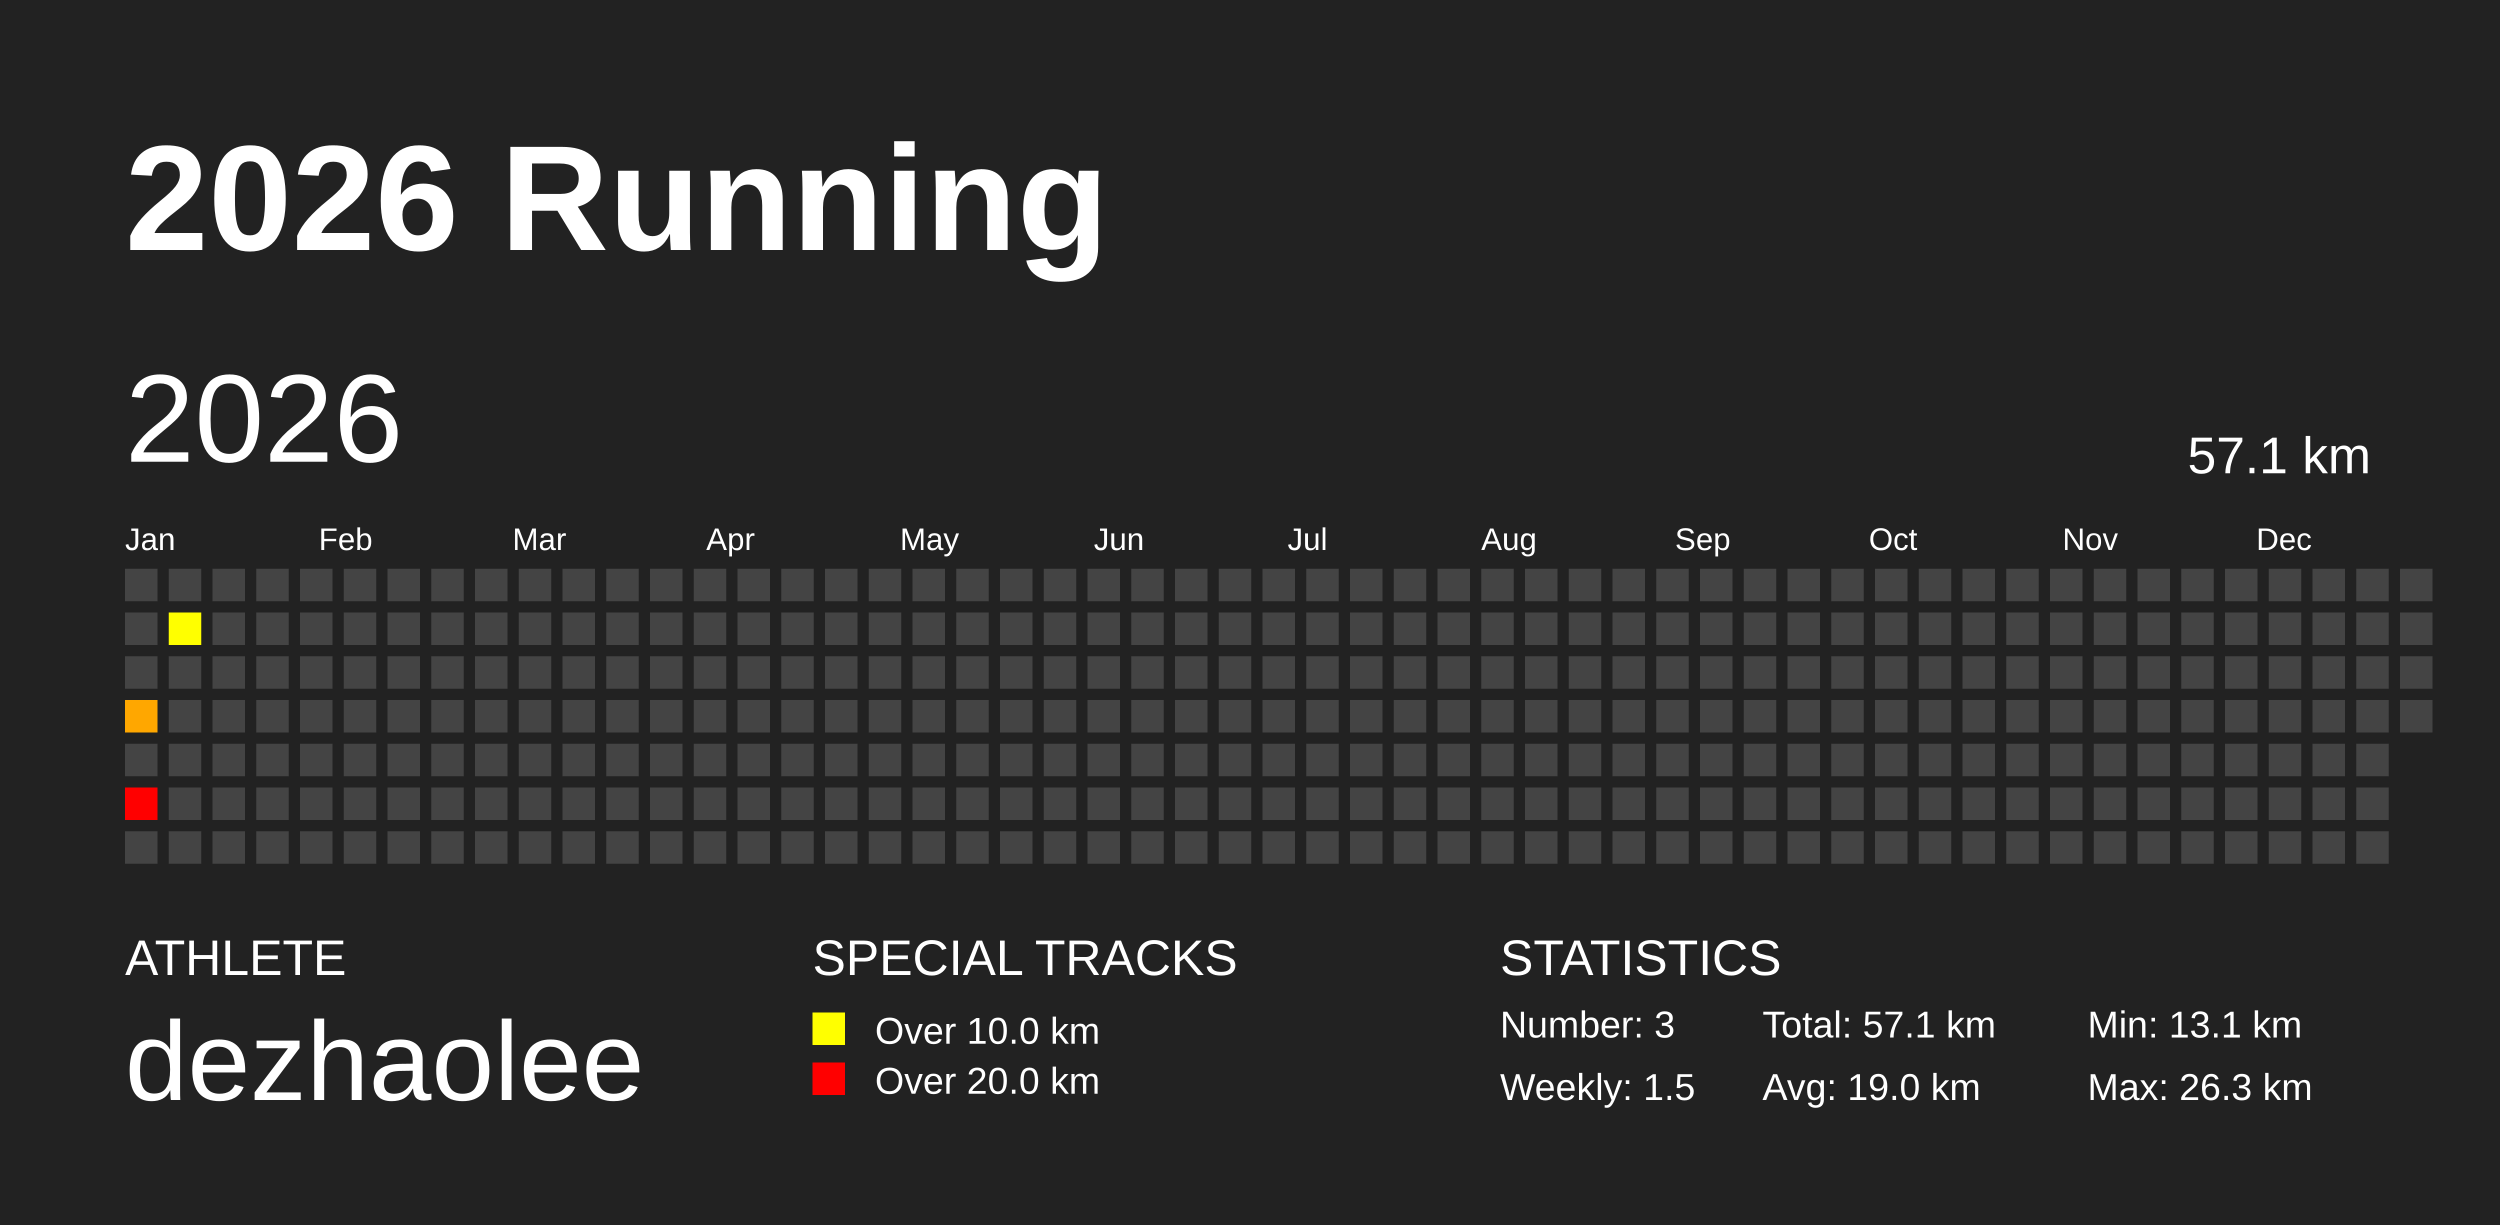
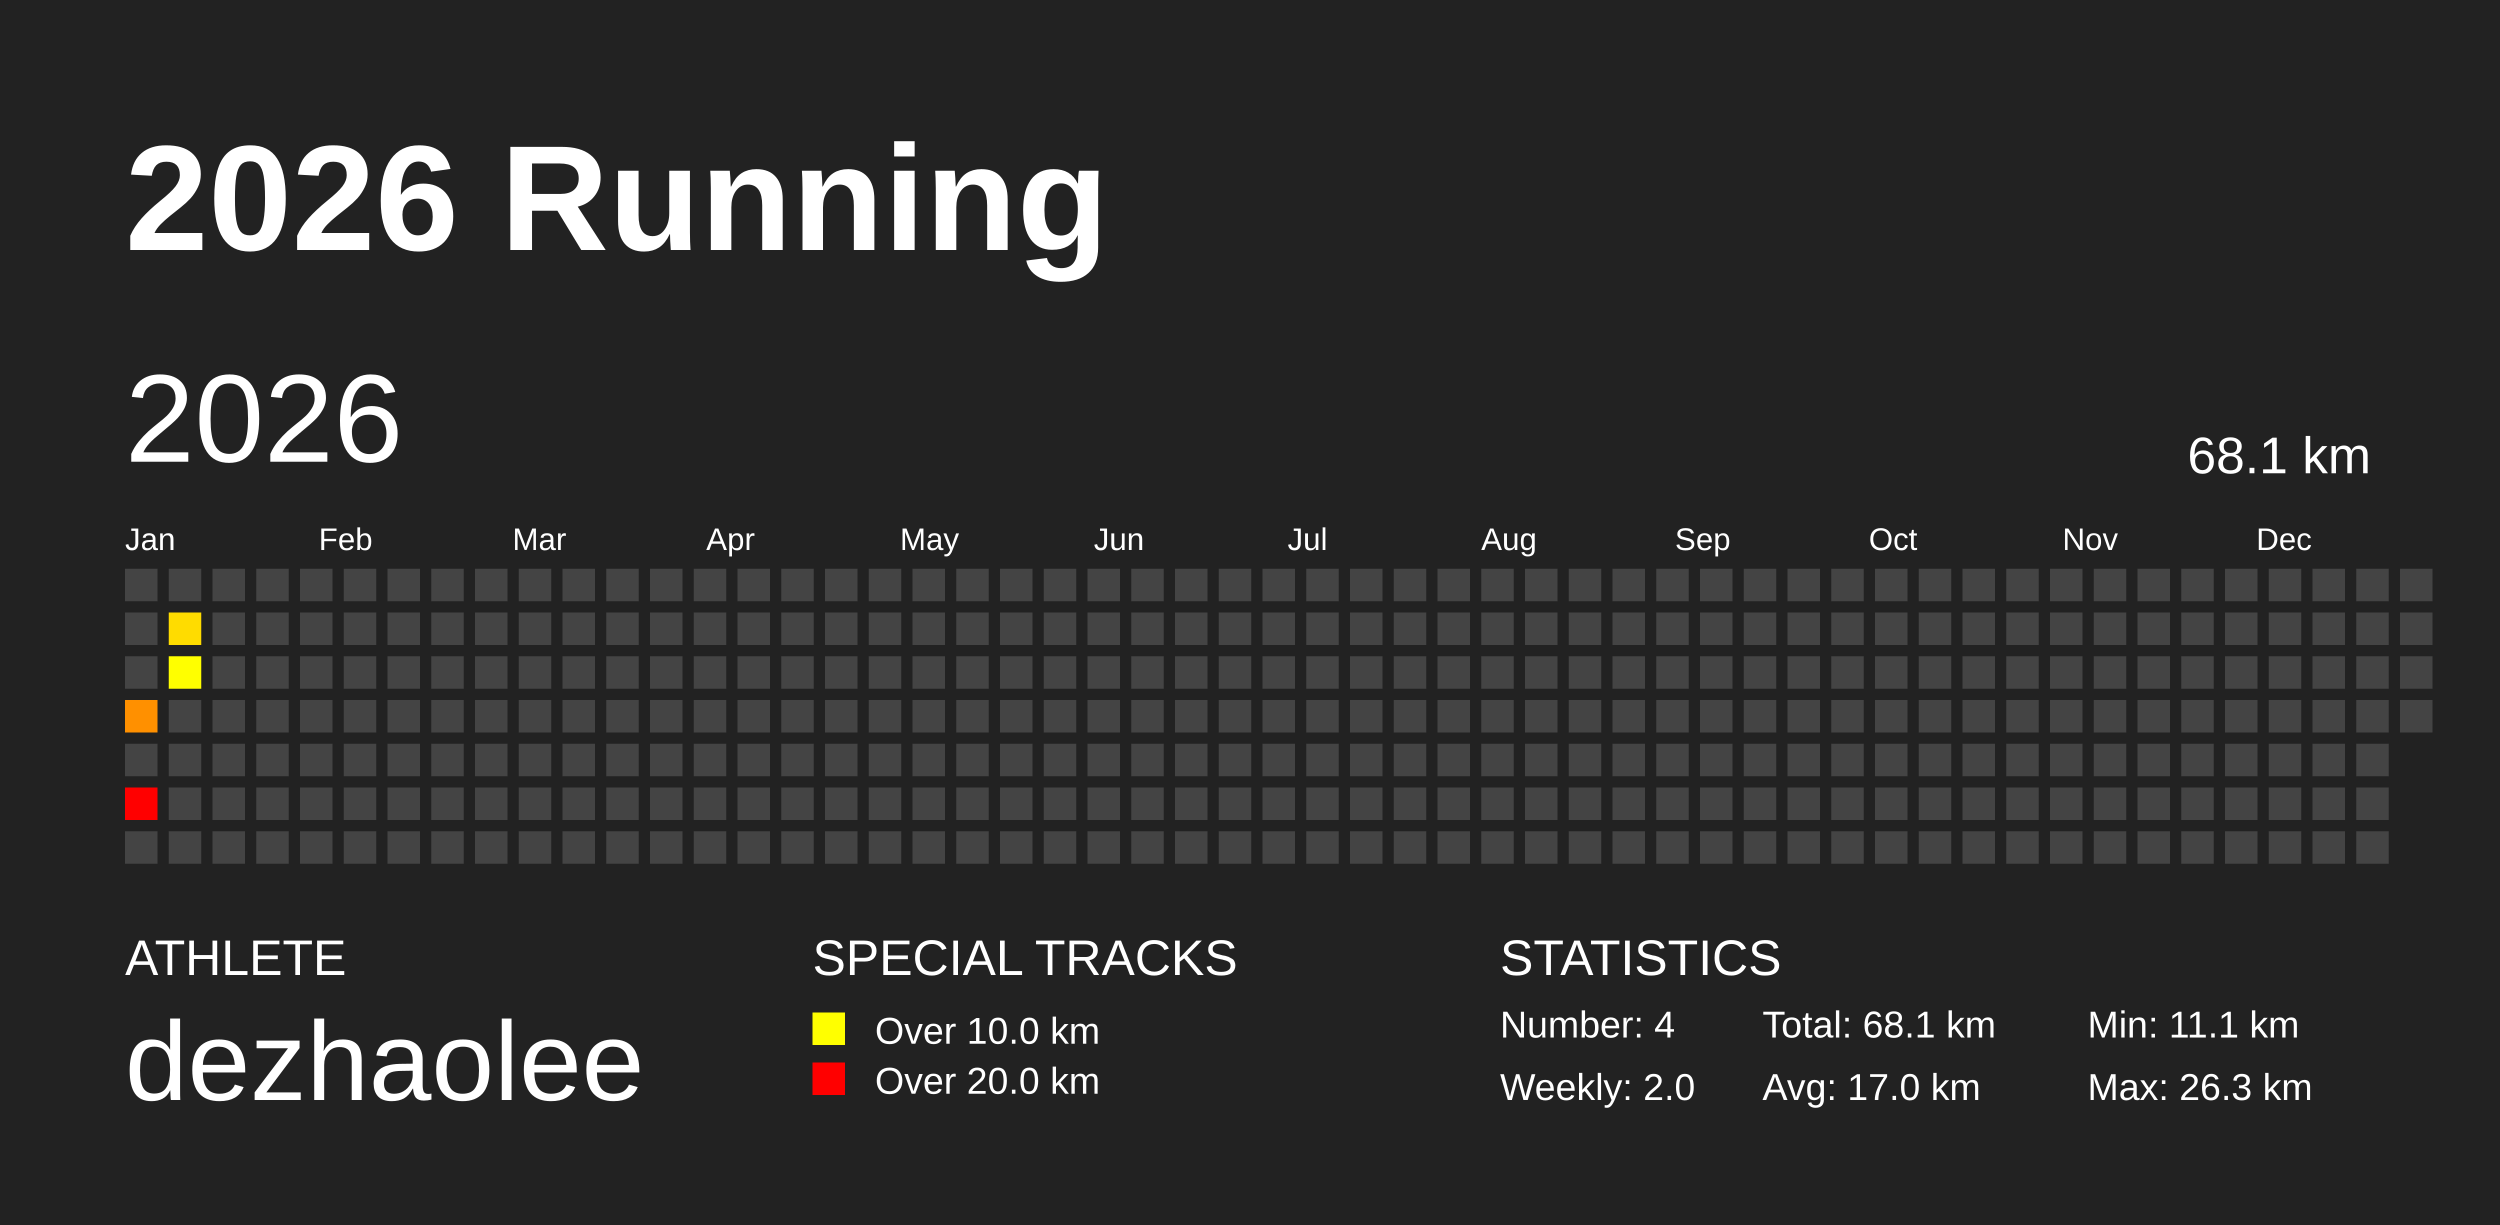
<svg xmlns="http://www.w3.org/2000/svg" baseProfile="full" height="98mm" version="1.1" viewBox="0,0,200,98" width="200mm">
  <defs />
  <rect fill="#222222" height="98" width="200" x="0" y="0" />
  <text fill="#FFFFFF" style="font-size:12px; font-family:Arial; font-weight:bold;" x="10" y="20">2026 Running</text>
  <text fill="#FFFFFF" style="font-size:4px; font-family:Arial" x="10" y="78">ATHLETE</text>
  <text fill="#FFFFFF" style="font-size:9px; font-family:Arial" x="10" y="88">dezhaolee</text>
  <text fill="#FFFFFF" style="font-size:4px; font-family:Arial" x="65" y="78">SPECIAL TRACKS</text>
  <rect fill="yellow" height="2.6" width="2.6" x="65" y="81" />
  <text fill="#FFFFFF" style="font-size:3px; font-family:Arial" x="70" y="83.5">Over 10.0 km</text>
  <rect fill="red" height="2.6" width="2.6" x="65" y="85" />
  <text fill="#FFFFFF" style="font-size:3px; font-family:Arial" x="70" y="87.5">Over 20.0 km</text>
  <text fill="#FFFFFF" style="font-size:4px; font-family:Arial" x="120" y="78">STATISTICS</text>
-   <text fill="#FFFFFF" style="font-size:3px; font-family:Arial" x="120" y="83">Number: 3</text>
-   <text fill="#FFFFFF" style="font-size:3px; font-family:Arial" x="120" y="88">Weekly: 1.5</text>
-   <text fill="#FFFFFF" style="font-size:3px; font-family:Arial" x="141" y="83">Total: 57.1 km</text>
-   <text fill="#FFFFFF" style="font-size:3px; font-family:Arial" x="141" y="88">Avg: 19.0 km</text>
-   <text fill="#FFFFFF" style="font-size:3px; font-family:Arial" x="167" y="83">Min: 13.1 km</text>
+   <text fill="#FFFFFF" style="font-size:3px; font-family:Arial" x="120" y="83">Number: 4</text>
+   <text fill="#FFFFFF" style="font-size:3px; font-family:Arial" x="120" y="88">Weekly: 2.0</text>
+   <text fill="#FFFFFF" style="font-size:3px; font-family:Arial" x="141" y="83">Total: 68.1 km</text>
+   <text fill="#FFFFFF" style="font-size:3px; font-family:Arial" x="141" y="88">Avg: 17.0 km</text>
+   <text fill="#FFFFFF" style="font-size:3px; font-family:Arial" x="167" y="83">Min: 11.1 km</text>
  <text fill="#FFFFFF" style="font-size:3px; font-family:Arial" x="167" y="88">Max: 26.3 km</text>
  <text dominant-baseline="hanging" fill="#FFFFFF" style="font-size:10.0px; font-family:Arial;" x="10" y="30">2026</text>
-   <text dominant-baseline="hanging" fill="#FFFFFF" style="font-size:4.125px; font-family:Arial;" x="175" y="35">57.1 km</text>
+   <text dominant-baseline="hanging" fill="#FFFFFF" style="font-size:4.125px; font-family:Arial;" x="175" y="35">68.1 km</text>
  <text fill="#FFFFFF" style="font-size:2.5px; font-family:Arial" x="10.0" y="44">Jan</text>
  <text fill="#FFFFFF" style="font-size:2.5px; font-family:Arial" x="25.5" y="44">Feb</text>
  <text fill="#FFFFFF" style="font-size:2.5px; font-family:Arial" x="41.0" y="44">Mar</text>
  <text fill="#FFFFFF" style="font-size:2.5px; font-family:Arial" x="56.5" y="44">Apr</text>
  <text fill="#FFFFFF" style="font-size:2.5px; font-family:Arial" x="72.0" y="44">May</text>
  <text fill="#FFFFFF" style="font-size:2.5px; font-family:Arial" x="87.5" y="44">Jun</text>
  <text fill="#FFFFFF" style="font-size:2.5px; font-family:Arial" x="103.0" y="44">Jul</text>
  <text fill="#FFFFFF" style="font-size:2.5px; font-family:Arial" x="118.5" y="44">Aug</text>
  <text fill="#FFFFFF" style="font-size:2.5px; font-family:Arial" x="134.0" y="44">Sep</text>
  <text fill="#FFFFFF" style="font-size:2.5px; font-family:Arial" x="149.5" y="44">Oct</text>
  <text fill="#FFFFFF" style="font-size:2.5px; font-family:Arial" x="165.0" y="44">Nov</text>
  <text fill="#FFFFFF" style="font-size:2.5px; font-family:Arial" x="180.5" y="44">Dec</text>
  <rect fill="#444444" height="2.6" width="2.6" x="10.0" y="45.5" />
  <rect fill="#444444" height="2.6" width="2.6" x="10.0" y="49.0" />
  <rect fill="#444444" height="2.6" width="2.6" x="10.0" y="52.5" />
-   <rect fill="#ffa700" height="2.6" width="2.6" x="10.0" y="56.0" />
+   <rect fill="#ff9000" height="2.6" width="2.6" x="10.0" y="56.0" />
  <rect fill="#444444" height="2.6" width="2.6" x="10.0" y="59.5" />
  <rect fill="red" height="2.6" width="2.6" x="10.0" y="63.0" />
  <rect fill="#444444" height="2.6" width="2.6" x="10.0" y="66.5" />
  <rect fill="#444444" height="2.6" width="2.6" x="13.5" y="45.5" />
-   <rect fill="#ffff00" height="2.6" width="2.6" x="13.5" y="49.0" />
-   <rect fill="#444444" height="2.6" width="2.6" x="13.5" y="52.5" />
+   <rect fill="#ffdc00" height="2.6" width="2.6" x="13.5" y="49.0" />
+   <rect fill="#ffff00" height="2.6" width="2.6" x="13.5" y="52.5" />
  <rect fill="#444444" height="2.6" width="2.6" x="13.5" y="56.0" />
  <rect fill="#444444" height="2.6" width="2.6" x="13.5" y="59.5" />
  <rect fill="#444444" height="2.6" width="2.6" x="13.5" y="63.0" />
  <rect fill="#444444" height="2.6" width="2.6" x="13.5" y="66.5" />
  <rect fill="#444444" height="2.6" width="2.6" x="17.0" y="45.5" />
  <rect fill="#444444" height="2.6" width="2.6" x="17.0" y="49.0" />
  <rect fill="#444444" height="2.6" width="2.6" x="17.0" y="52.5" />
  <rect fill="#444444" height="2.6" width="2.6" x="17.0" y="56.0" />
  <rect fill="#444444" height="2.6" width="2.6" x="17.0" y="59.5" />
  <rect fill="#444444" height="2.6" width="2.6" x="17.0" y="63.0" />
  <rect fill="#444444" height="2.6" width="2.6" x="17.0" y="66.5" />
  <rect fill="#444444" height="2.6" width="2.6" x="20.5" y="45.5" />
  <rect fill="#444444" height="2.6" width="2.6" x="20.5" y="49.0" />
  <rect fill="#444444" height="2.6" width="2.6" x="20.5" y="52.5" />
  <rect fill="#444444" height="2.6" width="2.6" x="20.5" y="56.0" />
  <rect fill="#444444" height="2.6" width="2.6" x="20.5" y="59.5" />
  <rect fill="#444444" height="2.6" width="2.6" x="20.5" y="63.0" />
  <rect fill="#444444" height="2.6" width="2.6" x="20.5" y="66.5" />
  <rect fill="#444444" height="2.6" width="2.6" x="24.0" y="45.5" />
  <rect fill="#444444" height="2.6" width="2.6" x="24.0" y="49.0" />
  <rect fill="#444444" height="2.6" width="2.6" x="24.0" y="52.5" />
  <rect fill="#444444" height="2.6" width="2.6" x="24.0" y="56.0" />
  <rect fill="#444444" height="2.6" width="2.6" x="24.0" y="59.5" />
  <rect fill="#444444" height="2.6" width="2.6" x="24.0" y="63.0" />
  <rect fill="#444444" height="2.6" width="2.6" x="24.0" y="66.5" />
  <rect fill="#444444" height="2.6" width="2.6" x="27.5" y="45.5" />
  <rect fill="#444444" height="2.6" width="2.6" x="27.5" y="49.0" />
  <rect fill="#444444" height="2.6" width="2.6" x="27.5" y="52.5" />
  <rect fill="#444444" height="2.6" width="2.6" x="27.5" y="56.0" />
  <rect fill="#444444" height="2.6" width="2.6" x="27.5" y="59.5" />
  <rect fill="#444444" height="2.6" width="2.6" x="27.5" y="63.0" />
  <rect fill="#444444" height="2.6" width="2.6" x="27.5" y="66.5" />
  <rect fill="#444444" height="2.6" width="2.6" x="31.0" y="45.5" />
  <rect fill="#444444" height="2.6" width="2.6" x="31.0" y="49.0" />
  <rect fill="#444444" height="2.6" width="2.6" x="31.0" y="52.5" />
  <rect fill="#444444" height="2.6" width="2.6" x="31.0" y="56.0" />
  <rect fill="#444444" height="2.6" width="2.6" x="31.0" y="59.5" />
  <rect fill="#444444" height="2.6" width="2.6" x="31.0" y="63.0" />
  <rect fill="#444444" height="2.6" width="2.6" x="31.0" y="66.5" />
  <rect fill="#444444" height="2.6" width="2.6" x="34.5" y="45.5" />
  <rect fill="#444444" height="2.6" width="2.6" x="34.5" y="49.0" />
  <rect fill="#444444" height="2.6" width="2.6" x="34.5" y="52.5" />
  <rect fill="#444444" height="2.6" width="2.6" x="34.5" y="56.0" />
  <rect fill="#444444" height="2.6" width="2.6" x="34.5" y="59.5" />
  <rect fill="#444444" height="2.6" width="2.6" x="34.5" y="63.0" />
  <rect fill="#444444" height="2.6" width="2.6" x="34.5" y="66.5" />
  <rect fill="#444444" height="2.6" width="2.6" x="38.0" y="45.5" />
  <rect fill="#444444" height="2.6" width="2.6" x="38.0" y="49.0" />
  <rect fill="#444444" height="2.6" width="2.6" x="38.0" y="52.5" />
  <rect fill="#444444" height="2.6" width="2.6" x="38.0" y="56.0" />
  <rect fill="#444444" height="2.6" width="2.6" x="38.0" y="59.5" />
  <rect fill="#444444" height="2.6" width="2.6" x="38.0" y="63.0" />
  <rect fill="#444444" height="2.6" width="2.6" x="38.0" y="66.5" />
  <rect fill="#444444" height="2.6" width="2.6" x="41.5" y="45.5" />
  <rect fill="#444444" height="2.6" width="2.6" x="41.5" y="49.0" />
  <rect fill="#444444" height="2.6" width="2.6" x="41.5" y="52.5" />
  <rect fill="#444444" height="2.6" width="2.6" x="41.5" y="56.0" />
  <rect fill="#444444" height="2.6" width="2.6" x="41.5" y="59.5" />
  <rect fill="#444444" height="2.6" width="2.6" x="41.5" y="63.0" />
  <rect fill="#444444" height="2.6" width="2.6" x="41.5" y="66.5" />
  <rect fill="#444444" height="2.6" width="2.6" x="45.0" y="45.5" />
  <rect fill="#444444" height="2.6" width="2.6" x="45.0" y="49.0" />
  <rect fill="#444444" height="2.6" width="2.6" x="45.0" y="52.5" />
  <rect fill="#444444" height="2.6" width="2.6" x="45.0" y="56.0" />
  <rect fill="#444444" height="2.6" width="2.6" x="45.0" y="59.5" />
  <rect fill="#444444" height="2.6" width="2.6" x="45.0" y="63.0" />
  <rect fill="#444444" height="2.6" width="2.6" x="45.0" y="66.5" />
  <rect fill="#444444" height="2.6" width="2.6" x="48.5" y="45.5" />
  <rect fill="#444444" height="2.6" width="2.6" x="48.5" y="49.0" />
  <rect fill="#444444" height="2.6" width="2.6" x="48.5" y="52.5" />
  <rect fill="#444444" height="2.6" width="2.6" x="48.5" y="56.0" />
  <rect fill="#444444" height="2.6" width="2.6" x="48.5" y="59.5" />
  <rect fill="#444444" height="2.6" width="2.6" x="48.5" y="63.0" />
  <rect fill="#444444" height="2.6" width="2.6" x="48.5" y="66.5" />
  <rect fill="#444444" height="2.6" width="2.6" x="52.0" y="45.5" />
  <rect fill="#444444" height="2.6" width="2.6" x="52.0" y="49.0" />
  <rect fill="#444444" height="2.6" width="2.6" x="52.0" y="52.5" />
  <rect fill="#444444" height="2.6" width="2.6" x="52.0" y="56.0" />
  <rect fill="#444444" height="2.6" width="2.6" x="52.0" y="59.5" />
  <rect fill="#444444" height="2.6" width="2.6" x="52.0" y="63.0" />
  <rect fill="#444444" height="2.6" width="2.6" x="52.0" y="66.5" />
  <rect fill="#444444" height="2.6" width="2.6" x="55.5" y="45.5" />
  <rect fill="#444444" height="2.6" width="2.6" x="55.5" y="49.0" />
  <rect fill="#444444" height="2.6" width="2.6" x="55.5" y="52.5" />
  <rect fill="#444444" height="2.6" width="2.6" x="55.5" y="56.0" />
  <rect fill="#444444" height="2.6" width="2.6" x="55.5" y="59.5" />
  <rect fill="#444444" height="2.6" width="2.6" x="55.5" y="63.0" />
  <rect fill="#444444" height="2.6" width="2.6" x="55.5" y="66.5" />
  <rect fill="#444444" height="2.6" width="2.6" x="59.0" y="45.5" />
  <rect fill="#444444" height="2.6" width="2.6" x="59.0" y="49.0" />
  <rect fill="#444444" height="2.6" width="2.6" x="59.0" y="52.5" />
  <rect fill="#444444" height="2.6" width="2.6" x="59.0" y="56.0" />
  <rect fill="#444444" height="2.6" width="2.6" x="59.0" y="59.5" />
  <rect fill="#444444" height="2.6" width="2.6" x="59.0" y="63.0" />
  <rect fill="#444444" height="2.6" width="2.6" x="59.0" y="66.5" />
  <rect fill="#444444" height="2.6" width="2.6" x="62.5" y="45.5" />
  <rect fill="#444444" height="2.6" width="2.6" x="62.5" y="49.0" />
  <rect fill="#444444" height="2.6" width="2.6" x="62.5" y="52.5" />
  <rect fill="#444444" height="2.6" width="2.6" x="62.5" y="56.0" />
  <rect fill="#444444" height="2.6" width="2.6" x="62.5" y="59.5" />
  <rect fill="#444444" height="2.6" width="2.6" x="62.5" y="63.0" />
  <rect fill="#444444" height="2.6" width="2.6" x="62.5" y="66.5" />
  <rect fill="#444444" height="2.6" width="2.6" x="66.0" y="45.5" />
  <rect fill="#444444" height="2.6" width="2.6" x="66.0" y="49.0" />
  <rect fill="#444444" height="2.6" width="2.6" x="66.0" y="52.5" />
  <rect fill="#444444" height="2.6" width="2.6" x="66.0" y="56.0" />
  <rect fill="#444444" height="2.6" width="2.6" x="66.0" y="59.5" />
  <rect fill="#444444" height="2.6" width="2.6" x="66.0" y="63.0" />
  <rect fill="#444444" height="2.6" width="2.6" x="66.0" y="66.5" />
  <rect fill="#444444" height="2.6" width="2.6" x="69.5" y="45.5" />
  <rect fill="#444444" height="2.6" width="2.6" x="69.5" y="49.0" />
  <rect fill="#444444" height="2.6" width="2.6" x="69.5" y="52.5" />
  <rect fill="#444444" height="2.6" width="2.6" x="69.5" y="56.0" />
  <rect fill="#444444" height="2.6" width="2.6" x="69.5" y="59.5" />
  <rect fill="#444444" height="2.6" width="2.6" x="69.5" y="63.0" />
  <rect fill="#444444" height="2.6" width="2.6" x="69.5" y="66.5" />
  <rect fill="#444444" height="2.6" width="2.6" x="73.0" y="45.5" />
  <rect fill="#444444" height="2.6" width="2.6" x="73.0" y="49.0" />
  <rect fill="#444444" height="2.6" width="2.6" x="73.0" y="52.5" />
  <rect fill="#444444" height="2.6" width="2.6" x="73.0" y="56.0" />
  <rect fill="#444444" height="2.6" width="2.6" x="73.0" y="59.5" />
  <rect fill="#444444" height="2.6" width="2.6" x="73.0" y="63.0" />
  <rect fill="#444444" height="2.6" width="2.6" x="73.0" y="66.5" />
  <rect fill="#444444" height="2.6" width="2.6" x="76.5" y="45.5" />
  <rect fill="#444444" height="2.6" width="2.6" x="76.5" y="49.0" />
  <rect fill="#444444" height="2.6" width="2.6" x="76.5" y="52.5" />
  <rect fill="#444444" height="2.6" width="2.6" x="76.5" y="56.0" />
  <rect fill="#444444" height="2.6" width="2.6" x="76.5" y="59.5" />
  <rect fill="#444444" height="2.6" width="2.6" x="76.5" y="63.0" />
  <rect fill="#444444" height="2.6" width="2.6" x="76.5" y="66.5" />
  <rect fill="#444444" height="2.6" width="2.6" x="80.0" y="45.5" />
  <rect fill="#444444" height="2.6" width="2.6" x="80.0" y="49.0" />
  <rect fill="#444444" height="2.6" width="2.6" x="80.0" y="52.5" />
  <rect fill="#444444" height="2.6" width="2.6" x="80.0" y="56.0" />
  <rect fill="#444444" height="2.6" width="2.6" x="80.0" y="59.5" />
  <rect fill="#444444" height="2.6" width="2.6" x="80.0" y="63.0" />
  <rect fill="#444444" height="2.6" width="2.6" x="80.0" y="66.5" />
  <rect fill="#444444" height="2.6" width="2.6" x="83.5" y="45.5" />
  <rect fill="#444444" height="2.6" width="2.6" x="83.5" y="49.0" />
  <rect fill="#444444" height="2.6" width="2.6" x="83.5" y="52.5" />
  <rect fill="#444444" height="2.6" width="2.6" x="83.5" y="56.0" />
  <rect fill="#444444" height="2.6" width="2.6" x="83.5" y="59.5" />
  <rect fill="#444444" height="2.6" width="2.6" x="83.5" y="63.0" />
  <rect fill="#444444" height="2.6" width="2.6" x="83.5" y="66.5" />
  <rect fill="#444444" height="2.6" width="2.6" x="87.0" y="45.5" />
  <rect fill="#444444" height="2.6" width="2.6" x="87.0" y="49.0" />
  <rect fill="#444444" height="2.6" width="2.6" x="87.0" y="52.5" />
  <rect fill="#444444" height="2.6" width="2.6" x="87.0" y="56.0" />
  <rect fill="#444444" height="2.6" width="2.6" x="87.0" y="59.5" />
  <rect fill="#444444" height="2.6" width="2.6" x="87.0" y="63.0" />
  <rect fill="#444444" height="2.6" width="2.6" x="87.0" y="66.5" />
  <rect fill="#444444" height="2.6" width="2.6" x="90.5" y="45.5" />
  <rect fill="#444444" height="2.6" width="2.6" x="90.5" y="49.0" />
  <rect fill="#444444" height="2.6" width="2.6" x="90.5" y="52.5" />
  <rect fill="#444444" height="2.6" width="2.6" x="90.5" y="56.0" />
  <rect fill="#444444" height="2.6" width="2.6" x="90.5" y="59.5" />
  <rect fill="#444444" height="2.6" width="2.6" x="90.5" y="63.0" />
  <rect fill="#444444" height="2.6" width="2.6" x="90.5" y="66.5" />
  <rect fill="#444444" height="2.6" width="2.6" x="94.0" y="45.5" />
  <rect fill="#444444" height="2.6" width="2.6" x="94.0" y="49.0" />
  <rect fill="#444444" height="2.6" width="2.6" x="94.0" y="52.5" />
  <rect fill="#444444" height="2.6" width="2.6" x="94.0" y="56.0" />
  <rect fill="#444444" height="2.6" width="2.6" x="94.0" y="59.5" />
  <rect fill="#444444" height="2.6" width="2.6" x="94.0" y="63.0" />
  <rect fill="#444444" height="2.6" width="2.6" x="94.0" y="66.5" />
  <rect fill="#444444" height="2.6" width="2.6" x="97.5" y="45.5" />
  <rect fill="#444444" height="2.6" width="2.6" x="97.5" y="49.0" />
  <rect fill="#444444" height="2.6" width="2.6" x="97.5" y="52.5" />
  <rect fill="#444444" height="2.6" width="2.6" x="97.5" y="56.0" />
  <rect fill="#444444" height="2.6" width="2.6" x="97.5" y="59.5" />
  <rect fill="#444444" height="2.6" width="2.6" x="97.5" y="63.0" />
  <rect fill="#444444" height="2.6" width="2.6" x="97.5" y="66.5" />
  <rect fill="#444444" height="2.6" width="2.6" x="101.0" y="45.5" />
  <rect fill="#444444" height="2.6" width="2.6" x="101.0" y="49.0" />
  <rect fill="#444444" height="2.6" width="2.6" x="101.0" y="52.5" />
  <rect fill="#444444" height="2.6" width="2.6" x="101.0" y="56.0" />
  <rect fill="#444444" height="2.6" width="2.6" x="101.0" y="59.5" />
  <rect fill="#444444" height="2.6" width="2.6" x="101.0" y="63.0" />
  <rect fill="#444444" height="2.6" width="2.6" x="101.0" y="66.5" />
  <rect fill="#444444" height="2.6" width="2.6" x="104.5" y="45.5" />
  <rect fill="#444444" height="2.6" width="2.6" x="104.5" y="49.0" />
  <rect fill="#444444" height="2.6" width="2.6" x="104.5" y="52.5" />
  <rect fill="#444444" height="2.6" width="2.6" x="104.5" y="56.0" />
  <rect fill="#444444" height="2.6" width="2.6" x="104.5" y="59.5" />
  <rect fill="#444444" height="2.6" width="2.6" x="104.5" y="63.0" />
  <rect fill="#444444" height="2.6" width="2.6" x="104.5" y="66.5" />
  <rect fill="#444444" height="2.6" width="2.6" x="108.0" y="45.5" />
  <rect fill="#444444" height="2.6" width="2.6" x="108.0" y="49.0" />
  <rect fill="#444444" height="2.6" width="2.6" x="108.0" y="52.5" />
  <rect fill="#444444" height="2.6" width="2.6" x="108.0" y="56.0" />
  <rect fill="#444444" height="2.6" width="2.6" x="108.0" y="59.5" />
  <rect fill="#444444" height="2.6" width="2.6" x="108.0" y="63.0" />
  <rect fill="#444444" height="2.6" width="2.6" x="108.0" y="66.5" />
  <rect fill="#444444" height="2.6" width="2.6" x="111.5" y="45.5" />
  <rect fill="#444444" height="2.6" width="2.6" x="111.5" y="49.0" />
  <rect fill="#444444" height="2.6" width="2.6" x="111.5" y="52.5" />
  <rect fill="#444444" height="2.6" width="2.6" x="111.5" y="56.0" />
  <rect fill="#444444" height="2.6" width="2.6" x="111.5" y="59.5" />
  <rect fill="#444444" height="2.6" width="2.6" x="111.5" y="63.0" />
  <rect fill="#444444" height="2.6" width="2.6" x="111.5" y="66.5" />
  <rect fill="#444444" height="2.6" width="2.6" x="115.0" y="45.5" />
  <rect fill="#444444" height="2.6" width="2.6" x="115.0" y="49.0" />
  <rect fill="#444444" height="2.6" width="2.6" x="115.0" y="52.5" />
  <rect fill="#444444" height="2.6" width="2.6" x="115.0" y="56.0" />
  <rect fill="#444444" height="2.6" width="2.6" x="115.0" y="59.5" />
  <rect fill="#444444" height="2.6" width="2.6" x="115.0" y="63.0" />
  <rect fill="#444444" height="2.6" width="2.6" x="115.0" y="66.5" />
  <rect fill="#444444" height="2.6" width="2.6" x="118.5" y="45.5" />
  <rect fill="#444444" height="2.6" width="2.6" x="118.5" y="49.0" />
  <rect fill="#444444" height="2.6" width="2.6" x="118.5" y="52.5" />
  <rect fill="#444444" height="2.6" width="2.6" x="118.5" y="56.0" />
  <rect fill="#444444" height="2.6" width="2.6" x="118.5" y="59.5" />
  <rect fill="#444444" height="2.6" width="2.6" x="118.5" y="63.0" />
  <rect fill="#444444" height="2.6" width="2.6" x="118.5" y="66.5" />
  <rect fill="#444444" height="2.6" width="2.6" x="122.0" y="45.5" />
  <rect fill="#444444" height="2.6" width="2.6" x="122.0" y="49.0" />
  <rect fill="#444444" height="2.6" width="2.6" x="122.0" y="52.5" />
  <rect fill="#444444" height="2.6" width="2.6" x="122.0" y="56.0" />
  <rect fill="#444444" height="2.6" width="2.6" x="122.0" y="59.5" />
  <rect fill="#444444" height="2.6" width="2.6" x="122.0" y="63.0" />
  <rect fill="#444444" height="2.6" width="2.6" x="122.0" y="66.5" />
  <rect fill="#444444" height="2.6" width="2.6" x="125.5" y="45.5" />
  <rect fill="#444444" height="2.6" width="2.6" x="125.5" y="49.0" />
  <rect fill="#444444" height="2.6" width="2.6" x="125.5" y="52.5" />
  <rect fill="#444444" height="2.6" width="2.6" x="125.5" y="56.0" />
  <rect fill="#444444" height="2.6" width="2.6" x="125.5" y="59.5" />
  <rect fill="#444444" height="2.6" width="2.6" x="125.5" y="63.0" />
  <rect fill="#444444" height="2.6" width="2.6" x="125.5" y="66.5" />
  <rect fill="#444444" height="2.6" width="2.6" x="129.0" y="45.5" />
  <rect fill="#444444" height="2.6" width="2.6" x="129.0" y="49.0" />
  <rect fill="#444444" height="2.6" width="2.6" x="129.0" y="52.5" />
  <rect fill="#444444" height="2.6" width="2.6" x="129.0" y="56.0" />
  <rect fill="#444444" height="2.6" width="2.6" x="129.0" y="59.5" />
  <rect fill="#444444" height="2.6" width="2.6" x="129.0" y="63.0" />
  <rect fill="#444444" height="2.6" width="2.6" x="129.0" y="66.5" />
  <rect fill="#444444" height="2.6" width="2.6" x="132.5" y="45.5" />
  <rect fill="#444444" height="2.6" width="2.6" x="132.5" y="49.0" />
  <rect fill="#444444" height="2.6" width="2.6" x="132.5" y="52.5" />
  <rect fill="#444444" height="2.6" width="2.6" x="132.5" y="56.0" />
  <rect fill="#444444" height="2.6" width="2.6" x="132.5" y="59.5" />
  <rect fill="#444444" height="2.6" width="2.6" x="132.5" y="63.0" />
  <rect fill="#444444" height="2.6" width="2.6" x="132.5" y="66.5" />
  <rect fill="#444444" height="2.6" width="2.6" x="136.0" y="45.5" />
  <rect fill="#444444" height="2.6" width="2.6" x="136.0" y="49.0" />
  <rect fill="#444444" height="2.6" width="2.6" x="136.0" y="52.5" />
  <rect fill="#444444" height="2.6" width="2.6" x="136.0" y="56.0" />
  <rect fill="#444444" height="2.6" width="2.6" x="136.0" y="59.5" />
  <rect fill="#444444" height="2.6" width="2.6" x="136.0" y="63.0" />
  <rect fill="#444444" height="2.6" width="2.6" x="136.0" y="66.5" />
  <rect fill="#444444" height="2.6" width="2.6" x="139.5" y="45.5" />
  <rect fill="#444444" height="2.6" width="2.6" x="139.5" y="49.0" />
  <rect fill="#444444" height="2.6" width="2.6" x="139.5" y="52.5" />
  <rect fill="#444444" height="2.6" width="2.6" x="139.5" y="56.0" />
  <rect fill="#444444" height="2.6" width="2.6" x="139.5" y="59.5" />
  <rect fill="#444444" height="2.6" width="2.6" x="139.5" y="63.0" />
  <rect fill="#444444" height="2.6" width="2.6" x="139.5" y="66.5" />
  <rect fill="#444444" height="2.6" width="2.6" x="143.0" y="45.5" />
  <rect fill="#444444" height="2.6" width="2.6" x="143.0" y="49.0" />
  <rect fill="#444444" height="2.6" width="2.6" x="143.0" y="52.5" />
  <rect fill="#444444" height="2.6" width="2.6" x="143.0" y="56.0" />
  <rect fill="#444444" height="2.6" width="2.6" x="143.0" y="59.5" />
  <rect fill="#444444" height="2.6" width="2.6" x="143.0" y="63.0" />
  <rect fill="#444444" height="2.6" width="2.6" x="143.0" y="66.5" />
  <rect fill="#444444" height="2.6" width="2.6" x="146.5" y="45.5" />
  <rect fill="#444444" height="2.6" width="2.6" x="146.5" y="49.0" />
  <rect fill="#444444" height="2.6" width="2.6" x="146.5" y="52.5" />
  <rect fill="#444444" height="2.6" width="2.6" x="146.5" y="56.0" />
  <rect fill="#444444" height="2.6" width="2.6" x="146.5" y="59.5" />
  <rect fill="#444444" height="2.6" width="2.6" x="146.5" y="63.0" />
  <rect fill="#444444" height="2.6" width="2.6" x="146.5" y="66.5" />
  <rect fill="#444444" height="2.6" width="2.6" x="150.0" y="45.5" />
  <rect fill="#444444" height="2.6" width="2.6" x="150.0" y="49.0" />
  <rect fill="#444444" height="2.6" width="2.6" x="150.0" y="52.5" />
  <rect fill="#444444" height="2.6" width="2.6" x="150.0" y="56.0" />
  <rect fill="#444444" height="2.6" width="2.6" x="150.0" y="59.5" />
  <rect fill="#444444" height="2.6" width="2.6" x="150.0" y="63.0" />
  <rect fill="#444444" height="2.6" width="2.6" x="150.0" y="66.5" />
  <rect fill="#444444" height="2.6" width="2.6" x="153.5" y="45.5" />
  <rect fill="#444444" height="2.6" width="2.6" x="153.5" y="49.0" />
  <rect fill="#444444" height="2.6" width="2.6" x="153.5" y="52.5" />
  <rect fill="#444444" height="2.6" width="2.6" x="153.5" y="56.0" />
  <rect fill="#444444" height="2.6" width="2.6" x="153.5" y="59.5" />
  <rect fill="#444444" height="2.6" width="2.6" x="153.5" y="63.0" />
  <rect fill="#444444" height="2.6" width="2.6" x="153.5" y="66.5" />
  <rect fill="#444444" height="2.6" width="2.6" x="157.0" y="45.5" />
  <rect fill="#444444" height="2.6" width="2.6" x="157.0" y="49.0" />
  <rect fill="#444444" height="2.6" width="2.6" x="157.0" y="52.5" />
  <rect fill="#444444" height="2.6" width="2.6" x="157.0" y="56.0" />
  <rect fill="#444444" height="2.6" width="2.6" x="157.0" y="59.5" />
  <rect fill="#444444" height="2.6" width="2.6" x="157.0" y="63.0" />
  <rect fill="#444444" height="2.6" width="2.6" x="157.0" y="66.5" />
  <rect fill="#444444" height="2.6" width="2.6" x="160.5" y="45.5" />
  <rect fill="#444444" height="2.6" width="2.6" x="160.5" y="49.0" />
  <rect fill="#444444" height="2.6" width="2.6" x="160.5" y="52.5" />
  <rect fill="#444444" height="2.6" width="2.6" x="160.5" y="56.0" />
  <rect fill="#444444" height="2.6" width="2.6" x="160.5" y="59.5" />
  <rect fill="#444444" height="2.6" width="2.6" x="160.5" y="63.0" />
  <rect fill="#444444" height="2.6" width="2.6" x="160.5" y="66.5" />
  <rect fill="#444444" height="2.6" width="2.6" x="164.0" y="45.5" />
  <rect fill="#444444" height="2.6" width="2.6" x="164.0" y="49.0" />
  <rect fill="#444444" height="2.6" width="2.6" x="164.0" y="52.5" />
  <rect fill="#444444" height="2.6" width="2.6" x="164.0" y="56.0" />
  <rect fill="#444444" height="2.6" width="2.6" x="164.0" y="59.5" />
  <rect fill="#444444" height="2.6" width="2.6" x="164.0" y="63.0" />
  <rect fill="#444444" height="2.6" width="2.6" x="164.0" y="66.5" />
  <rect fill="#444444" height="2.6" width="2.6" x="167.5" y="45.5" />
  <rect fill="#444444" height="2.6" width="2.6" x="167.5" y="49.0" />
  <rect fill="#444444" height="2.6" width="2.6" x="167.5" y="52.5" />
  <rect fill="#444444" height="2.6" width="2.6" x="167.5" y="56.0" />
  <rect fill="#444444" height="2.6" width="2.6" x="167.5" y="59.5" />
  <rect fill="#444444" height="2.6" width="2.6" x="167.5" y="63.0" />
  <rect fill="#444444" height="2.6" width="2.6" x="167.5" y="66.5" />
  <rect fill="#444444" height="2.6" width="2.6" x="171.0" y="45.5" />
  <rect fill="#444444" height="2.6" width="2.6" x="171.0" y="49.0" />
  <rect fill="#444444" height="2.6" width="2.6" x="171.0" y="52.5" />
  <rect fill="#444444" height="2.6" width="2.6" x="171.0" y="56.0" />
  <rect fill="#444444" height="2.6" width="2.6" x="171.0" y="59.5" />
  <rect fill="#444444" height="2.6" width="2.6" x="171.0" y="63.0" />
  <rect fill="#444444" height="2.6" width="2.6" x="171.0" y="66.5" />
  <rect fill="#444444" height="2.6" width="2.6" x="174.5" y="45.5" />
  <rect fill="#444444" height="2.6" width="2.6" x="174.5" y="49.0" />
  <rect fill="#444444" height="2.6" width="2.6" x="174.5" y="52.5" />
  <rect fill="#444444" height="2.6" width="2.6" x="174.5" y="56.0" />
  <rect fill="#444444" height="2.6" width="2.6" x="174.5" y="59.5" />
  <rect fill="#444444" height="2.6" width="2.6" x="174.5" y="63.0" />
  <rect fill="#444444" height="2.6" width="2.6" x="174.5" y="66.5" />
  <rect fill="#444444" height="2.6" width="2.6" x="178.0" y="45.5" />
  <rect fill="#444444" height="2.6" width="2.6" x="178.0" y="49.0" />
  <rect fill="#444444" height="2.6" width="2.6" x="178.0" y="52.5" />
  <rect fill="#444444" height="2.6" width="2.6" x="178.0" y="56.0" />
  <rect fill="#444444" height="2.6" width="2.6" x="178.0" y="59.5" />
  <rect fill="#444444" height="2.6" width="2.6" x="178.0" y="63.0" />
  <rect fill="#444444" height="2.6" width="2.6" x="178.0" y="66.5" />
  <rect fill="#444444" height="2.6" width="2.6" x="181.5" y="45.5" />
  <rect fill="#444444" height="2.6" width="2.6" x="181.5" y="49.0" />
  <rect fill="#444444" height="2.6" width="2.6" x="181.5" y="52.5" />
  <rect fill="#444444" height="2.6" width="2.6" x="181.5" y="56.0" />
  <rect fill="#444444" height="2.6" width="2.6" x="181.5" y="59.5" />
  <rect fill="#444444" height="2.6" width="2.6" x="181.5" y="63.0" />
  <rect fill="#444444" height="2.6" width="2.6" x="181.5" y="66.5" />
  <rect fill="#444444" height="2.6" width="2.6" x="185.0" y="45.5" />
  <rect fill="#444444" height="2.6" width="2.6" x="185.0" y="49.0" />
  <rect fill="#444444" height="2.6" width="2.6" x="185.0" y="52.5" />
  <rect fill="#444444" height="2.6" width="2.6" x="185.0" y="56.0" />
  <rect fill="#444444" height="2.6" width="2.6" x="185.0" y="59.5" />
  <rect fill="#444444" height="2.6" width="2.6" x="185.0" y="63.0" />
  <rect fill="#444444" height="2.6" width="2.6" x="185.0" y="66.5" />
  <rect fill="#444444" height="2.6" width="2.6" x="188.5" y="45.5" />
  <rect fill="#444444" height="2.6" width="2.6" x="188.5" y="49.0" />
  <rect fill="#444444" height="2.6" width="2.6" x="188.5" y="52.5" />
  <rect fill="#444444" height="2.6" width="2.6" x="188.5" y="56.0" />
  <rect fill="#444444" height="2.6" width="2.6" x="188.5" y="59.5" />
  <rect fill="#444444" height="2.6" width="2.6" x="188.5" y="63.0" />
  <rect fill="#444444" height="2.6" width="2.6" x="188.5" y="66.5" />
  <rect fill="#444444" height="2.6" width="2.6" x="192.0" y="45.5" />
  <rect fill="#444444" height="2.6" width="2.6" x="192.0" y="49.0" />
  <rect fill="#444444" height="2.6" width="2.6" x="192.0" y="52.5" />
  <rect fill="#444444" height="2.6" width="2.6" x="192.0" y="56.0" />
</svg>
